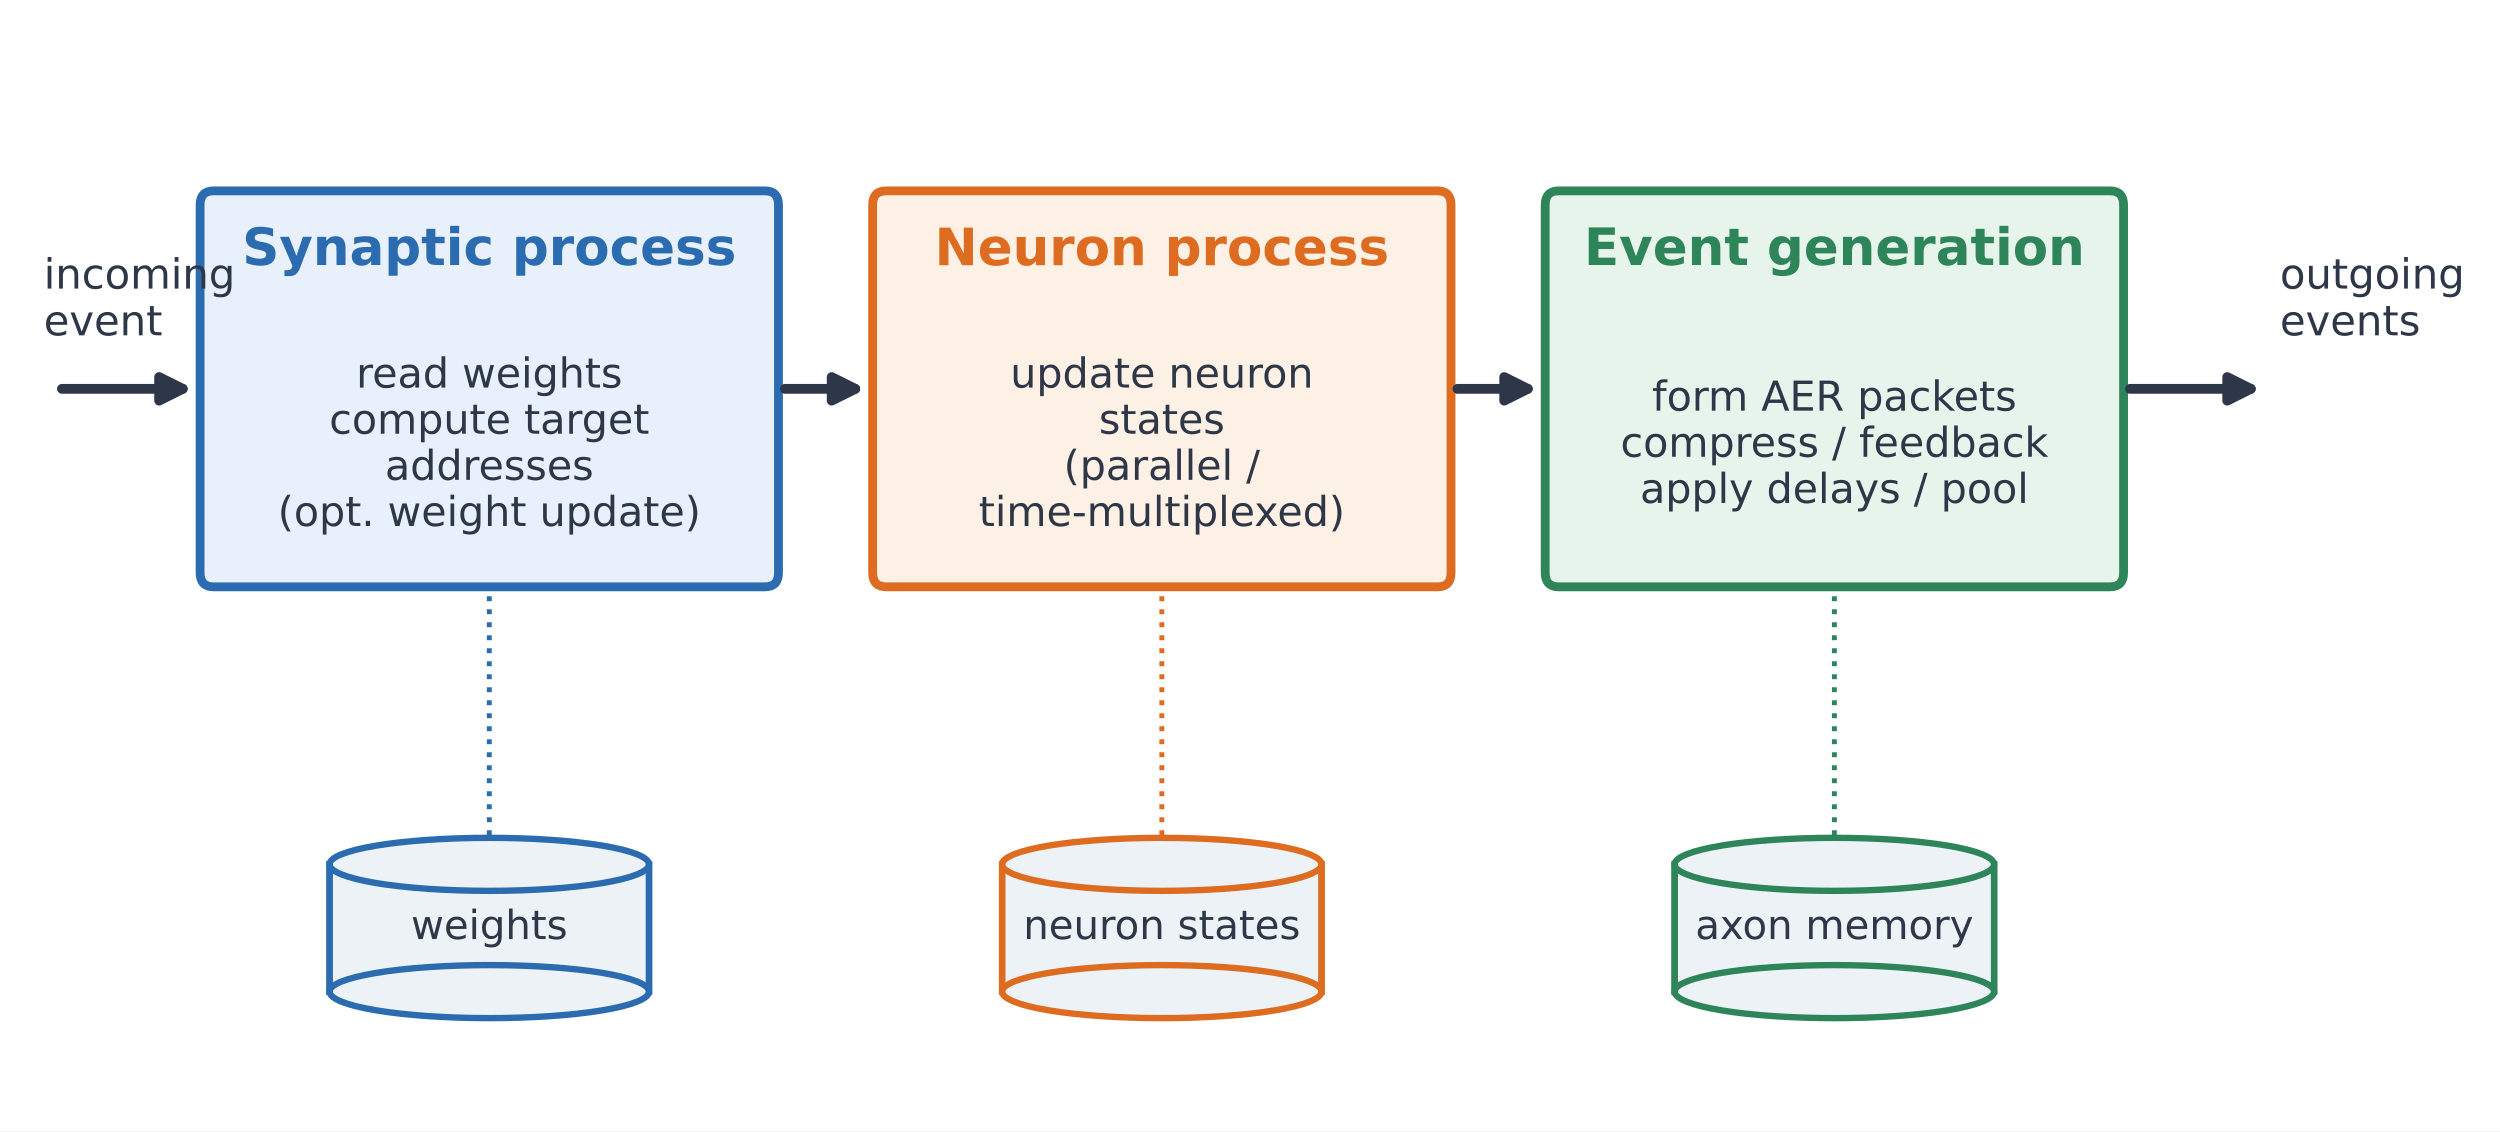
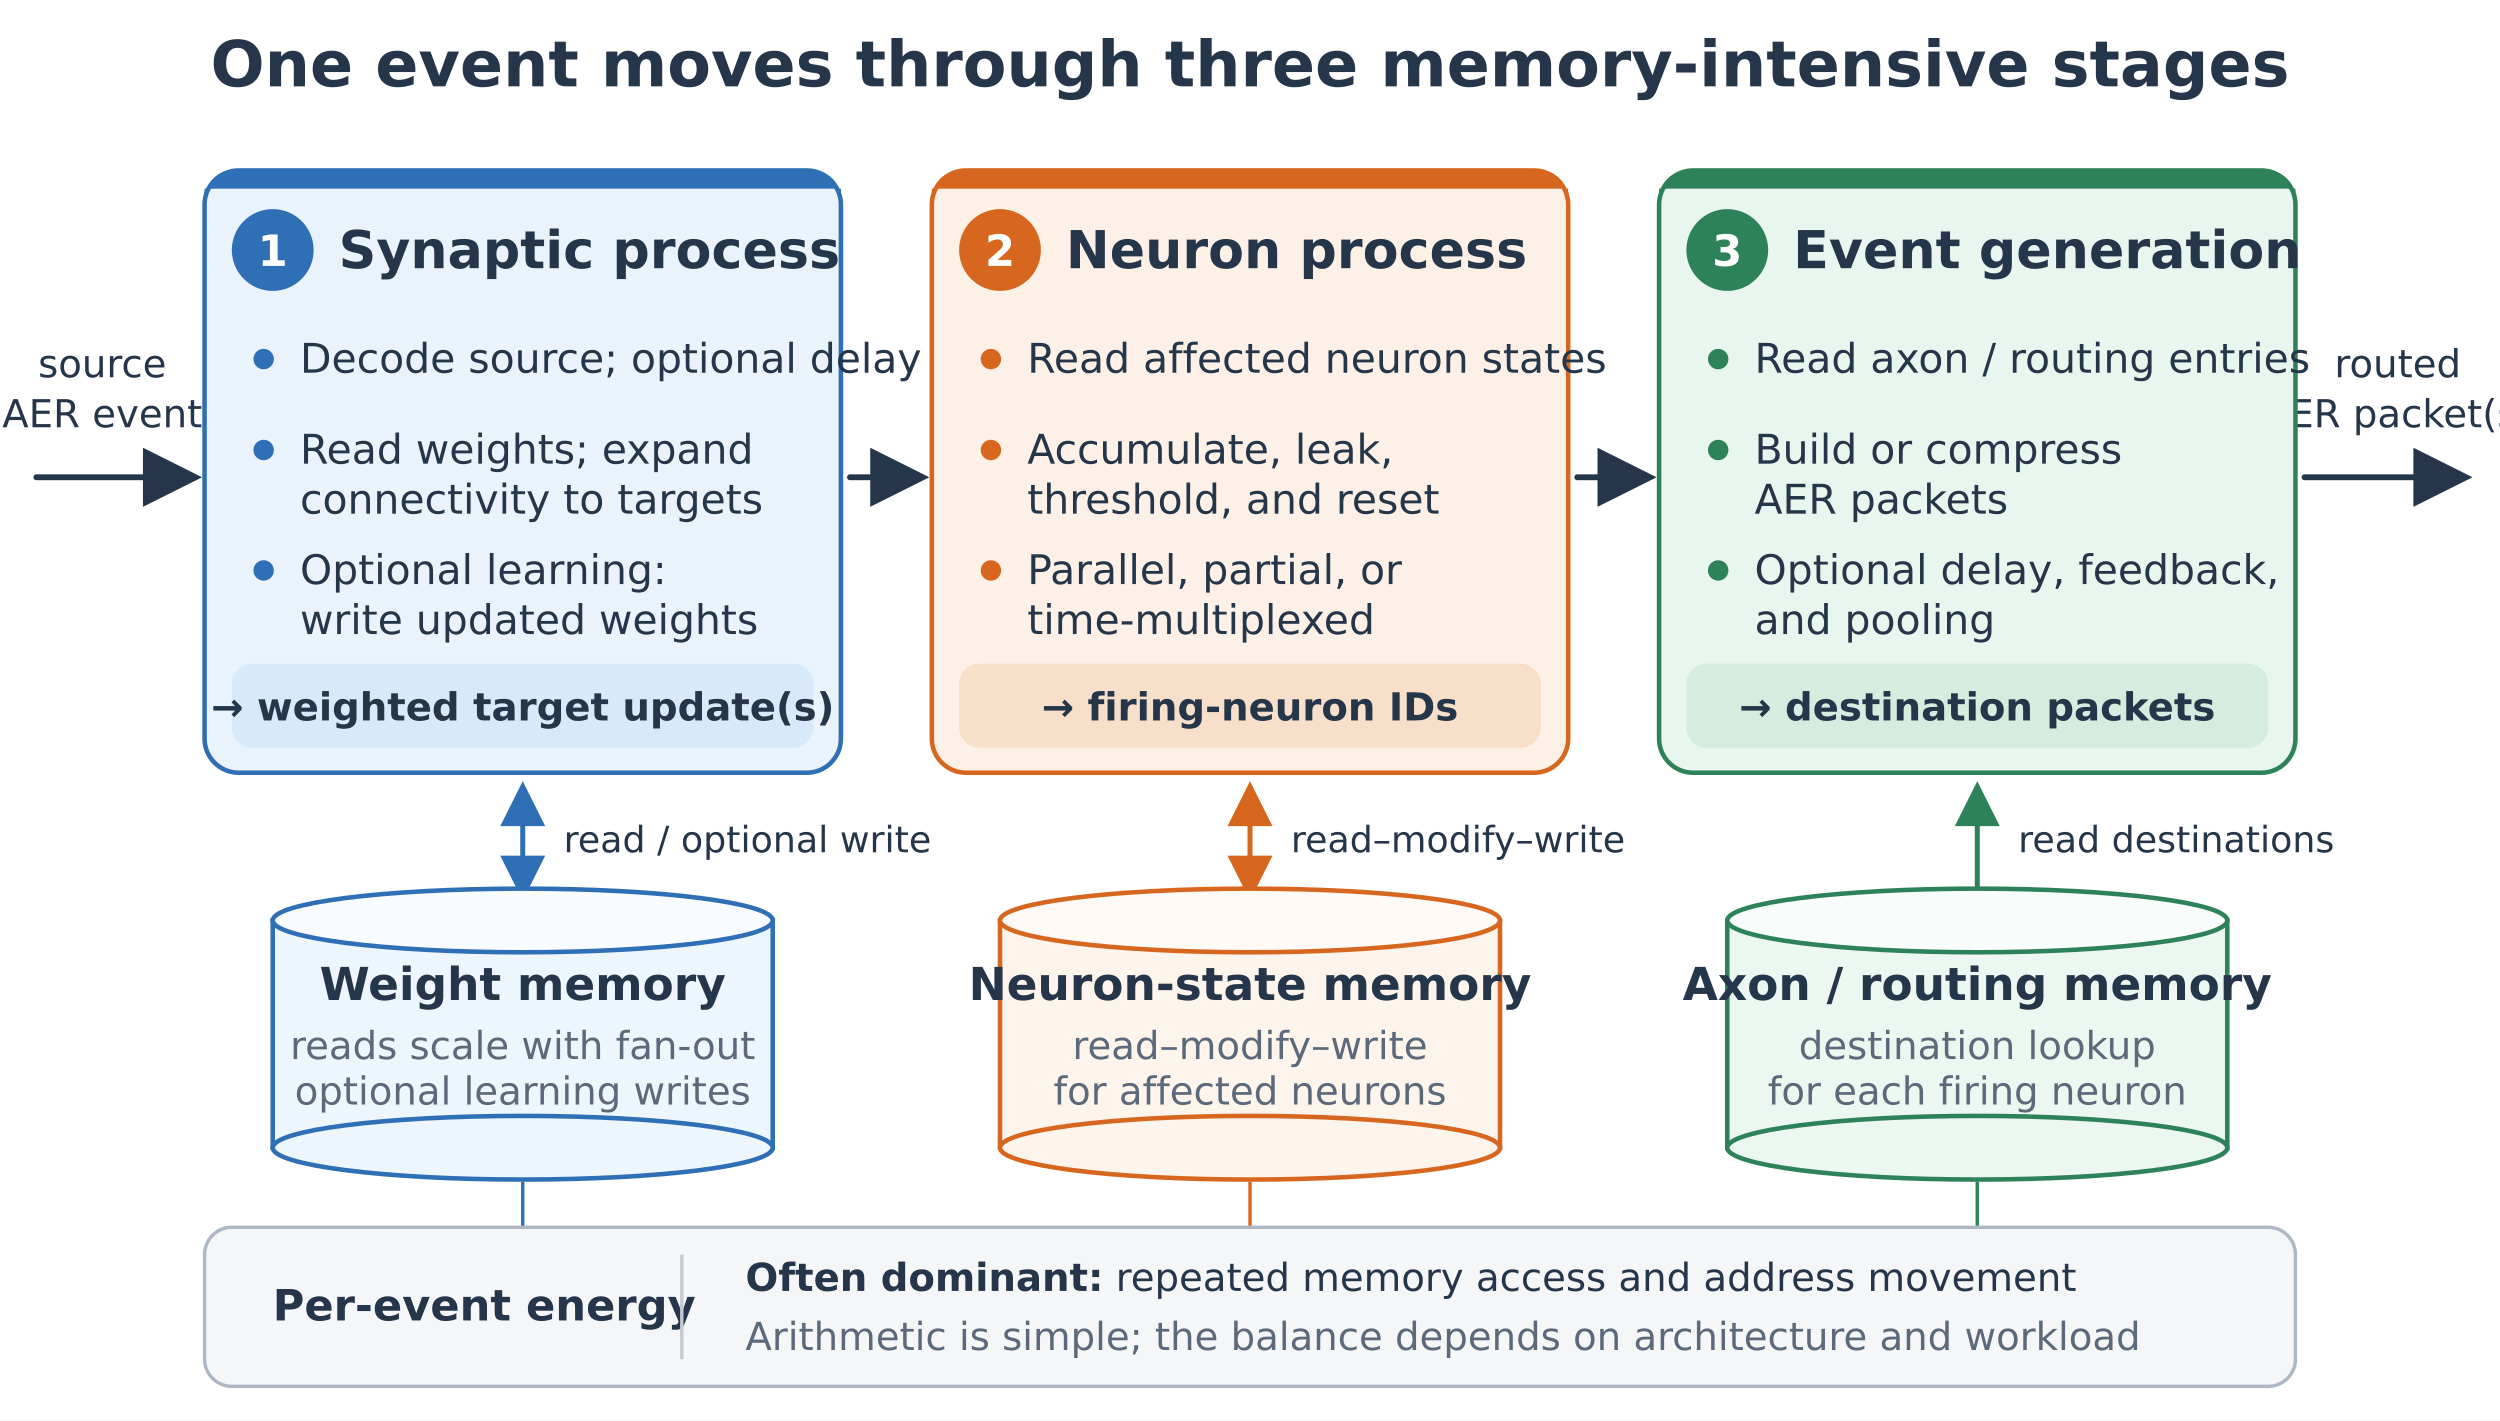
- <svg xmlns="http://www.w3.org/2000/svg" width="509.661pt" height="230.616pt" viewBox="0 0 509.661 230.616" version="1.1">
+ <svg xmlns="http://www.w3.org/2000/svg" width="1100" height="625" viewBox="0 0 1100 625" role="img" aria-labelledby="hw-pipeline-title hw-pipeline-desc">
  <defs>
-     <style type="text/css">*{stroke-linejoin: round; stroke-linecap: butt}</style>
+     <style>
+       .text { fill: #26364a; font-family: 'DejaVu Sans', Arial, sans-serif; }
+       .muted { fill: #5b697b; }
+       .figure-title { font-size: 28px; font-weight: 600; text-anchor: middle; }
+       .stage-title { font-size: 23px; font-weight: 600; }
+       .stage-number { fill: #ffffff; font-size: 19px; font-weight: 600; text-anchor: middle; }
+       .body { font-size: 18px; }
+       .flow-label { font-size: 17px; font-weight: 500; text-anchor: middle; }
+       .output-label { font-size: 17px; font-weight: 600; text-anchor: middle; }
+       .traffic-label { font-size: 16px; font-weight: 500; }
+       .memory-title { font-size: 20px; font-weight: 600; text-anchor: middle; }
+       .memory-detail { font-size: 17px; text-anchor: middle; }
+       .energy-title { font-size: 19px; font-weight: 600; }
+       .energy-text { font-size: 17px; }
+       .stage-card, .memory-body, .memory-rim, .energy-band, .flow-line,
+       .memory-link, .energy-link { vector-effect: non-scaling-stroke; }
+       .flow-line { fill: none; stroke: #26364a; stroke-linecap: round; stroke-width: 2.6; }
+       .memory-link { fill: none; stroke-linecap: round; stroke-width: 2.2; }
+       .energy-link { fill: none; stroke-width: 1.5; }
+     </style>
+     <marker id="arrow-neutral" markerWidth="10" markerHeight="10" refX="8.5" refY="5" orient="auto" markerUnits="strokeWidth">
+       <path d="M0,0 L10,5 L0,10 Z" fill="#26364a" />
+     </marker>
+     <marker id="arrow-blue" markerWidth="9" markerHeight="9" refX="7.5" refY="4.5" orient="auto-start-reverse" markerUnits="strokeWidth">
+       <path d="M0,0 L9,4.5 L0,9 Z" fill="#2f6fb5" />
+     </marker>
+     <marker id="arrow-orange" markerWidth="9" markerHeight="9" refX="7.5" refY="4.5" orient="auto-start-reverse" markerUnits="strokeWidth">
+       <path d="M0,0 L9,4.5 L0,9 Z" fill="#d7671f" />
+     </marker>
+     <marker id="arrow-green" markerWidth="9" markerHeight="9" refX="7.5" refY="4.5" orient="auto" markerUnits="strokeWidth">
+       <path d="M0,0 L9,4.5 L0,9 Z" fill="#2e8259" />
+     </marker>
  </defs>
-   <g id="figure_1">
-     <g id="patch_1">
-       <path d="M 0 230.616  L 509.661 230.616  L 509.661 0  L 0 0  z " style="fill: #ffffff" />
-     </g>
-     <g id="axes_1">
-       <g id="patch_2">
-         <path d="M 67.185 202.155  L 132.312 202.155  L 132.312 176.209  L 67.185 176.209  z " clip-path="url(#pc62ab3902b)" style="fill: #edf2f7; stroke: #2b6cb0; stroke-width: 1.3; stroke-linejoin: miter" />
-       </g>
-       <g id="line2d_1">
-         <path d="M 99.748 118.912  L 99.748 170.803  " clip-path="url(#pc62ab3902b)" style="fill: none; stroke-dasharray: 1,1.65; stroke-dashoffset: 0; stroke: #2b6cb0" />
-       </g>
-       <g id="patch_3">
-         <path d="M 204.294 202.155  L 269.42 202.155  L 269.42 176.209  L 204.294 176.209  z " clip-path="url(#pc62ab3902b)" style="fill: #edf2f7; stroke: #dd6b20; stroke-width: 1.3; stroke-linejoin: miter" />
-       </g>
-       <g id="line2d_2">
-         <path d="M 236.857 118.912  L 236.857 170.803  " clip-path="url(#pc62ab3902b)" style="fill: none; stroke-dasharray: 1,1.65; stroke-dashoffset: 0; stroke: #dd6b20" />
-       </g>
-       <g id="patch_4">
-         <path d="M 341.402 202.155  L 406.529 202.155  L 406.529 176.209  L 341.402 176.209  z " clip-path="url(#pc62ab3902b)" style="fill: #edf2f7; stroke: #2f855a; stroke-width: 1.3; stroke-linejoin: miter" />
-       </g>
-       <g id="line2d_3">
-         <path d="M 373.965 118.912  L 373.965 170.803  " clip-path="url(#pc62ab3902b)" style="fill: none; stroke-dasharray: 1,1.65; stroke-dashoffset: 0; stroke: #2f855a" />
-       </g>
-       <g id="patch_5">
-         <path d="M 43.534 119.632  L 155.963 119.632  Q 158.705 119.632 158.705 116.749  L 158.705 41.795  Q 158.705 38.912 155.963 38.912  L 43.534 38.912  Q 40.792 38.912 40.792 41.795  L 40.792 116.749  Q 40.792 119.632 43.534 119.632  z " clip-path="url(#pc62ab3902b)" style="fill: #e8f1fb; stroke: #2b6cb0; stroke-width: 1.8; stroke-linejoin: miter" />
-       </g>
-       <g id="patch_6">
-         <path d="M 99.748 181.614  C 108.384 181.614 116.668 181.045 122.774 180.031  C 128.88 179.017 132.312 177.642 132.312 176.209  C 132.312 174.775 128.88 173.4 122.774 172.387  C 116.668 171.373 108.384 170.803 99.748 170.803  C 91.112 170.803 82.829 171.373 76.723 172.387  C 70.616 173.4 67.185 174.775 67.185 176.209  C 67.185 177.642 70.616 179.017 76.723 180.031  C 82.829 181.045 91.112 181.614 99.748 181.614  z " clip-path="url(#pc62ab3902b)" style="fill: #edf2f7; stroke: #2b6cb0; stroke-width: 1.3; stroke-linejoin: miter" />
-       </g>
-       <g id="patch_7">
-         <path d="M 180.642 119.632  L 293.071 119.632  Q 295.814 119.632 295.814 116.749  L 295.814 41.795  Q 295.814 38.912 293.071 38.912  L 180.642 38.912  Q 177.9 38.912 177.9 41.795  L 177.9 116.749  Q 177.9 119.632 180.642 119.632  z " clip-path="url(#pc62ab3902b)" style="fill: #fdf0e4; stroke: #dd6b20; stroke-width: 1.8; stroke-linejoin: miter" />
-       </g>
-       <g id="patch_8">
-         <path d="M 236.857 181.614  C 245.493 181.614 253.776 181.045 259.883 180.031  C 265.989 179.017 269.42 177.642 269.42 176.209  C 269.42 174.775 265.989 173.4 259.883 172.387  C 253.776 171.373 245.493 170.803 236.857 170.803  C 228.221 170.803 219.938 171.373 213.831 172.387  C 207.725 173.4 204.294 174.775 204.294 176.209  C 204.294 177.642 207.725 179.017 213.831 180.031  C 219.938 181.045 228.221 181.614 236.857 181.614  z " clip-path="url(#pc62ab3902b)" style="fill: #edf2f7; stroke: #dd6b20; stroke-width: 1.3; stroke-linejoin: miter" />
-       </g>
-       <g id="patch_9">
-         <path d="M 317.751 119.632  L 430.18 119.632  Q 432.922 119.632 432.922 116.749  L 432.922 41.795  Q 432.922 38.912 430.18 38.912  L 317.751 38.912  Q 315.009 38.912 315.009 41.795  L 315.009 116.749  Q 315.009 119.632 317.751 119.632  z " clip-path="url(#pc62ab3902b)" style="fill: #e6f4ec; stroke: #2f855a; stroke-width: 1.8; stroke-linejoin: miter" />
-       </g>
-       <g id="patch_10">
-         <path d="M 373.965 181.614  C 382.601 181.614 390.885 181.045 396.991 180.031  C 403.098 179.017 406.529 177.642 406.529 176.209  C 406.529 174.775 403.098 173.4 396.991 172.387  C 390.885 171.373 382.601 170.803 373.965 170.803  C 365.33 170.803 357.046 171.373 350.94 172.387  C 344.833 173.4 341.402 174.775 341.402 176.209  C 341.402 177.642 344.833 179.017 350.94 180.031  C 357.046 181.045 365.33 181.614 373.965 181.614  z " clip-path="url(#pc62ab3902b)" style="fill: #edf2f7; stroke: #2f855a; stroke-width: 1.3; stroke-linejoin: miter" />
-       </g>
-       <g id="text_1">
-         <text style="font-size: 8.5px; font-family: 'DejaVu Sans'; fill: #2d3748" transform="translate(8.913857 58.8404)">incoming</text>
-         <text style="font-size: 8.5px; font-family: 'DejaVu Sans'; fill: #2d3748" transform="translate(8.913857 68.35854)">event</text>
-       </g>
-       <g id="text_2">
-         <text style="font-weight: 700; font-size: 10.5px; font-family: 'DejaVu Sans'; text-anchor: middle; fill: #2b6cb0" x="99.748" y="54.02" transform="rotate(-0 99.74829 54.02025)">Synaptic process</text>
-       </g>
-       <g id="text_3">
-         <text style="font-size: 8.4px; font-family: 'DejaVu Sans'; fill: #2d3748" transform="translate(72.60841 79.01215)">read weights</text>
-         <text style="font-size: 8.4px; font-family: 'DejaVu Sans'; fill: #2d3748" transform="translate(67.11363 88.41831)">compute target</text>
-         <text style="font-size: 8.4px; font-family: 'DejaVu Sans'; fill: #2d3748" transform="translate(78.47725 97.82448)">addresses</text>
-         <text style="font-size: 8.4px; font-family: 'DejaVu Sans'; fill: #2d3748" transform="translate(56.62413 107.2306)">(opt. weight update)</text>
-       </g>
-       <g id="patch_11">
-         <path d="M 99.748 207.56  C 108.384 207.56 116.668 206.991 122.774 205.977  C 128.88 204.963 132.312 203.588 132.312 202.155  C 132.312 200.721 128.88 199.346 122.774 198.333  C 116.668 197.319 108.384 196.749 99.748 196.749  C 91.112 196.749 82.829 197.319 76.723 198.333  C 70.616 199.346 67.185 200.721 67.185 202.155  C 67.185 203.588 70.616 204.963 76.723 205.977  C 82.829 206.991 91.112 207.56 99.748 207.56  z " clip-path="url(#pc62ab3902b)" style="fill: #edf2f7; stroke: #2b6cb0; stroke-width: 1.3; stroke-linejoin: miter" />
-       </g>
-       <g id="line2d_4">
-         <path d="M 67.185 202.155  L 67.185 176.209  " clip-path="url(#pc62ab3902b)" style="fill: none; stroke: #2b6cb0; stroke-width: 1.3; stroke-linecap: square" />
-       </g>
-       <g id="line2d_5">
-         <path d="M 132.312 202.155  L 132.312 176.209  " clip-path="url(#pc62ab3902b)" style="fill: none; stroke: #2b6cb0; stroke-width: 1.3; stroke-linecap: square" />
-       </g>
-       <g id="text_4">
-         <text style="font-weight: 700; font-size: 10.5px; font-family: 'DejaVu Sans'; text-anchor: middle; fill: #dd6b20" x="236.857" y="54.061" transform="rotate(-0 236.8569 54.06126)">Neuron process</text>
-       </g>
-       <g id="text_5">
-         <text style="font-size: 8.4px; font-family: 'DejaVu Sans'; fill: #2d3748" transform="translate(205.9514 79.01215)">update neuron</text>
-         <text style="font-size: 8.4px; font-family: 'DejaVu Sans'; fill: #2d3748" transform="translate(224.0298 88.41831)">states</text>
-         <text style="font-size: 8.4px; font-family: 'DejaVu Sans'; fill: #2d3748" transform="translate(216.8432 97.82448)">(parallel /</text>
-         <text style="font-size: 8.4px; font-family: 'DejaVu Sans'; fill: #2d3748" transform="translate(199.532 107.2306)">time-multiplexed)</text>
-       </g>
-       <g id="patch_12">
-         <path d="M 236.857 207.56  C 245.493 207.56 253.776 206.991 259.883 205.977  C 265.989 204.963 269.42 203.588 269.42 202.155  C 269.42 200.721 265.989 199.346 259.883 198.333  C 253.776 197.319 245.493 196.749 236.857 196.749  C 228.221 196.749 219.938 197.319 213.831 198.333  C 207.725 199.346 204.294 200.721 204.294 202.155  C 204.294 203.588 207.725 204.963 213.831 205.977  C 219.938 206.991 228.221 207.56 236.857 207.56  z " clip-path="url(#pc62ab3902b)" style="fill: #edf2f7; stroke: #dd6b20; stroke-width: 1.3; stroke-linejoin: miter" />
-       </g>
-       <g id="line2d_6">
-         <path d="M 204.294 202.155  L 204.294 176.209  " clip-path="url(#pc62ab3902b)" style="fill: none; stroke: #dd6b20; stroke-width: 1.3; stroke-linecap: square" />
-       </g>
-       <g id="line2d_7">
-         <path d="M 269.42 202.155  L 269.42 176.209  " clip-path="url(#pc62ab3902b)" style="fill: none; stroke: #dd6b20; stroke-width: 1.3; stroke-linecap: square" />
-       </g>
-       <g id="text_6">
-         <text style="font-weight: 700; font-size: 10.5px; font-family: 'DejaVu Sans'; text-anchor: middle; fill: #2f855a" x="373.965" y="54.02" transform="rotate(-0 373.9654 54.02025)">Event generation</text>
-       </g>
-       <g id="text_7">
-         <text style="font-size: 8.4px; font-family: 'DejaVu Sans'; fill: #2d3748" transform="translate(336.8099 83.71523)">form AER packets</text>
-         <text style="font-size: 8.4px; font-family: 'DejaVu Sans'; fill: #2d3748" transform="translate(330.357 93.1214)">compress / feedback</text>
-         <text style="font-size: 8.4px; font-family: 'DejaVu Sans'; fill: #2d3748" transform="translate(334.3489 102.5276)">apply delays / pool</text>
-       </g>
-       <g id="patch_13">
-         <path d="M 373.965 207.56  C 382.601 207.56 390.885 206.991 396.991 205.977  C 403.098 204.963 406.529 203.588 406.529 202.155  C 406.529 200.721 403.098 199.346 396.991 198.333  C 390.885 197.319 382.601 196.749 373.965 196.749  C 365.33 196.749 357.046 197.319 350.94 198.333  C 344.833 199.346 341.402 200.721 341.402 202.155  C 341.402 203.588 344.833 204.963 350.94 205.977  C 357.046 206.991 365.33 207.56 373.965 207.56  z " clip-path="url(#pc62ab3902b)" style="fill: #edf2f7; stroke: #2f855a; stroke-width: 1.3; stroke-linejoin: miter" />
-       </g>
-       <g id="line2d_8">
-         <path d="M 341.402 202.155  L 341.402 176.209  " clip-path="url(#pc62ab3902b)" style="fill: none; stroke: #2f855a; stroke-width: 1.3; stroke-linecap: square" />
-       </g>
-       <g id="line2d_9">
-         <path d="M 406.529 202.155  L 406.529 176.209  " clip-path="url(#pc62ab3902b)" style="fill: none; stroke: #2f855a; stroke-width: 1.3; stroke-linecap: square" />
-       </g>
-       <g id="text_8">
-         <text style="font-size: 8.5px; font-family: 'DejaVu Sans'; fill: #2d3748" transform="translate(464.7999 58.8404)">outgoing</text>
-         <text style="font-size: 8.5px; font-family: 'DejaVu Sans'; fill: #2d3748" transform="translate(464.7999 68.35854)">events</text>
-       </g>
-       <g id="patch_14">
-         <path d="M 12.627 79.272  Q 26.054 79.272 37.244 79.272  " clip-path="url(#pc62ab3902b)" style="fill: none; stroke: #2d3748; stroke-width: 2; stroke-linecap: round" />
-         <path d="M 32.444 76.872  L 37.244 79.272  L 32.444 81.672  z " clip-path="url(#pc62ab3902b)" style="fill: #2d3748; stroke: #2d3748; stroke-width: 2; stroke-linecap: round" />
-       </g>
-       <g id="patch_15">
-         <path d="M 160.02 79.272  Q 168.304 79.272 174.351 79.272  " clip-path="url(#pc62ab3902b)" style="fill: none; stroke: #2d3748; stroke-width: 2; stroke-linecap: round" />
-         <path d="M 169.551 76.872  L 174.351 79.272  L 169.551 81.672  z " clip-path="url(#pc62ab3902b)" style="fill: #2d3748; stroke: #2d3748; stroke-width: 2; stroke-linecap: round" />
-       </g>
-       <g id="patch_16">
-         <path d="M 297.129 79.272  Q 305.412 79.272 311.459 79.272  " clip-path="url(#pc62ab3902b)" style="fill: none; stroke: #2d3748; stroke-width: 2; stroke-linecap: round" />
-         <path d="M 306.659 76.872  L 311.459 79.272  L 306.659 81.672  z " clip-path="url(#pc62ab3902b)" style="fill: #2d3748; stroke: #2d3748; stroke-width: 2; stroke-linecap: round" />
-       </g>
-       <g id="patch_17">
-         <path d="M 434.236 79.272  Q 447.663 79.272 458.853 79.272  " clip-path="url(#pc62ab3902b)" style="fill: none; stroke: #2d3748; stroke-width: 2; stroke-linecap: round" />
-         <path d="M 454.053 76.872  L 458.853 79.272  L 454.053 81.672  z " clip-path="url(#pc62ab3902b)" style="fill: #2d3748; stroke: #2d3748; stroke-width: 2; stroke-linecap: round" />
-       </g>
-       <g id="text_9">
-         <text style="font-size: 8.2px; font-family: 'DejaVu Sans'; text-anchor: middle; fill: #2d3748" x="99.748" y="191.444" transform="rotate(-0 99.74829 191.4445)">weights</text>
-       </g>
-       <g id="text_10">
-         <text style="font-size: 8.2px; font-family: 'DejaVu Sans'; text-anchor: middle; fill: #2d3748" x="236.857" y="191.444" transform="rotate(-0 236.8569 191.4445)">neuron states</text>
-       </g>
-       <g id="text_11">
-         <text style="font-size: 8.2px; font-family: 'DejaVu Sans'; text-anchor: middle; fill: #2d3748" x="373.965" y="191.444" transform="rotate(-0 373.9654 191.4445)">axon memory</text>
-       </g>
-     </g>
-   </g>
-   <defs>
-     <clipPath id="pc62ab3902b">
-       <rect x="7.2" y="7.2" width="479.88" height="216.216" />
-     </clipPath>
-   </defs>
+   <rect width="1100" height="625" fill="#ffffff" />
+   <text class="text figure-title" x="550" y="38">One event moves through three memory-intensive stages</text>
+   <text class="text flow-label" x="45" y="166">source</text>
+   <text class="text flow-label" x="45" y="188">AER event</text>
+   <path class="flow-line" d="M16 210H85" marker-end="url(#arrow-neutral)" />
+   <path class="flow-line" d="M374 210H405" marker-end="url(#arrow-neutral)" />
+   <path class="flow-line" d="M694 210H725" marker-end="url(#arrow-neutral)" />
+   <path class="flow-line" d="M1014 210H1084" marker-end="url(#arrow-neutral)" />
+   <text class="text flow-label" x="1055" y="166">routed</text>
+   <text class="text flow-label" x="1055" y="188">AER packet(s)</text>
+   <rect class="stage-card" x="90" y="75" width="280" height="265" rx="15" fill="#eaf3fc" stroke="#2f6fb5" stroke-width="2" />
+   <path d="M105 75H355Q370 75 370 90V83H90V90Q90 75 105 75Z" fill="#2f6fb5" />
+   <circle cx="120" cy="110" r="18" fill="#2f6fb5" />
+   <text class="text stage-number" x="120" y="117">1</text>
+   <text class="text stage-title" x="149" y="118" fill="#245d99">Synaptic process</text>
+   <circle cx="116" cy="158" r="4.5" fill="#2f6fb5" />
+   <text class="text body" x="132" y="164">Decode source; optional delay</text>
+   <circle cx="116" cy="198" r="4.5" fill="#2f6fb5" />
+   <text class="text body" x="132" y="204">Read weights; expand</text>
+   <text class="text body" x="132" y="226">connectivity to targets</text>
+   <circle cx="116" cy="251" r="4.5" fill="#2f6fb5" />
+   <text class="text body" x="132" y="257">Optional learning:</text>
+   <text class="text body" x="132" y="279">write updated weights</text>
+   <rect x="102" y="292" width="256" height="37" rx="9" fill="#d8eaf9" />
+   <text class="text output-label" x="230" y="317">→ weighted target update(s)</text>
+   <rect class="stage-card" x="410" y="75" width="280" height="265" rx="15" fill="#fdf1e7" stroke="#d7671f" stroke-width="2" />
+   <path d="M425 75H675Q690 75 690 90V83H410V90Q410 75 425 75Z" fill="#d7671f" />
+   <circle cx="440" cy="110" r="18" fill="#d7671f" />
+   <text class="text stage-number" x="440" y="117">2</text>
+   <text class="text stage-title" x="469" y="118" fill="#ad4e15">Neuron process</text>
+   <circle cx="436" cy="158" r="4.5" fill="#d7671f" />
+   <text class="text body" x="452" y="164">Read affected neuron states</text>
+   <circle cx="436" cy="198" r="4.5" fill="#d7671f" />
+   <text class="text body" x="452" y="204">Accumulate, leak,</text>
+   <text class="text body" x="452" y="226">threshold, and reset</text>
+   <circle cx="436" cy="251" r="4.5" fill="#d7671f" />
+   <text class="text body" x="452" y="257">Parallel, partial, or</text>
+   <text class="text body" x="452" y="279">time-multiplexed</text>
+   <rect x="422" y="292" width="256" height="37" rx="9" fill="#f8dfca" />
+   <text class="text output-label" x="550" y="317">→ firing-neuron IDs</text>
+   <rect class="stage-card" x="730" y="75" width="280" height="265" rx="15" fill="#e9f5ef" stroke="#2e8259" stroke-width="2" />
+   <path d="M745 75H995Q1010 75 1010 90V83H730V90Q730 75 745 75Z" fill="#2e8259" />
+   <circle cx="760" cy="110" r="18" fill="#2e8259" />
+   <text class="text stage-number" x="760" y="117">3</text>
+   <text class="text stage-title" x="789" y="118" fill="#236946">Event generation</text>
+   <circle cx="756" cy="158" r="4.5" fill="#2e8259" />
+   <text class="text body" x="772" y="164">Read axon / routing entries</text>
+   <circle cx="756" cy="198" r="4.5" fill="#2e8259" />
+   <text class="text body" x="772" y="204">Build or compress</text>
+   <text class="text body" x="772" y="226">AER packets</text>
+   <circle cx="756" cy="251" r="4.5" fill="#2e8259" />
+   <text class="text body" x="772" y="257">Optional delay, feedback,</text>
+   <text class="text body" x="772" y="279">and pooling</text>
+   <rect x="742" y="292" width="256" height="37" rx="9" fill="#d6ecdf" />
+   <text class="text output-label" x="870" y="317">→ destination packets</text>
+   <path class="memory-link" d="M230 347V393" stroke="#2f6fb5" marker-start="url(#arrow-blue)" marker-end="url(#arrow-blue)" />
+   <text class="text traffic-label" x="248" y="375" fill="#245d99">read / optional write</text>
+   <path class="memory-link" d="M550 347V393" stroke="#d7671f" marker-start="url(#arrow-orange)" marker-end="url(#arrow-orange)" />
+   <text class="text traffic-label" x="568" y="375" fill="#ad4e15">read–modify–write</text>
+   <path class="memory-link" d="M870 393V347" stroke="#2e8259" marker-end="url(#arrow-green)" />
+   <text class="text traffic-label" x="888" y="375" fill="#236946">read destinations</text>
+   <rect class="memory-body" x="120" y="405" width="220" height="100" fill="#edf5fd" stroke="#2f6fb5" stroke-width="2" />
+   <ellipse class="memory-rim" cx="230" cy="405" rx="110" ry="14" fill="#f8fbff" stroke="#2f6fb5" stroke-width="2" />
+   <ellipse class="memory-rim" cx="230" cy="505" rx="110" ry="14" fill="#edf5fd" stroke="#2f6fb5" stroke-width="2" />
+   <text class="text memory-title" x="230" y="440">Weight memory</text>
+   <text class="text memory-detail muted" x="230" y="466">reads scale with fan-out</text>
+   <text class="text memory-detail muted" x="230" y="486">optional learning writes</text>
+   <rect class="memory-body" x="440" y="405" width="220" height="100" fill="#fdf4ec" stroke="#d7671f" stroke-width="2" />
+   <ellipse class="memory-rim" cx="550" cy="405" rx="110" ry="14" fill="#fffaf6" stroke="#d7671f" stroke-width="2" />
+   <ellipse class="memory-rim" cx="550" cy="505" rx="110" ry="14" fill="#fdf4ec" stroke="#d7671f" stroke-width="2" />
+   <text class="text memory-title" x="550" y="440">Neuron-state memory</text>
+   <text class="text memory-detail muted" x="550" y="466">read–modify–write</text>
+   <text class="text memory-detail muted" x="550" y="486">for affected neurons</text>
+   <rect class="memory-body" x="760" y="405" width="220" height="100" fill="#edf7f1" stroke="#2e8259" stroke-width="2" />
+   <ellipse class="memory-rim" cx="870" cy="405" rx="110" ry="14" fill="#f8fcfa" stroke="#2e8259" stroke-width="2" />
+   <ellipse class="memory-rim" cx="870" cy="505" rx="110" ry="14" fill="#edf7f1" stroke="#2e8259" stroke-width="2" />
+   <text class="text memory-title" x="870" y="440">Axon / routing memory</text>
+   <text class="text memory-detail muted" x="870" y="466">destination lookup</text>
+   <text class="text memory-detail muted" x="870" y="486">for each firing neuron</text>
+   <path class="energy-link" d="M230 520V540" stroke="#2f6fb5" />
+   <path class="energy-link" d="M550 520V540" stroke="#d7671f" />
+   <path class="energy-link" d="M870 520V540" stroke="#2e8259" />
+   <rect class="energy-band" x="90" y="540" width="920" height="70" rx="12" fill="#f4f6f8" stroke="#aeb8c5" stroke-width="1.5" />
+   <text class="text energy-title" x="120" y="581">Per-event energy</text>
+   <line x1="300" y1="552" x2="300" y2="598" stroke="#c3cad3" stroke-width="1.5" />
+   <text class="text energy-text" x="328" y="568">
+     <tspan font-weight="600">Often dominant:</tspan>
+     <tspan> repeated memory access and address movement</tspan>
+   </text>
+   <text class="text energy-text muted" x="328" y="594">Arithmetic is simple; the balance depends on architecture and workload</text>
</svg>
